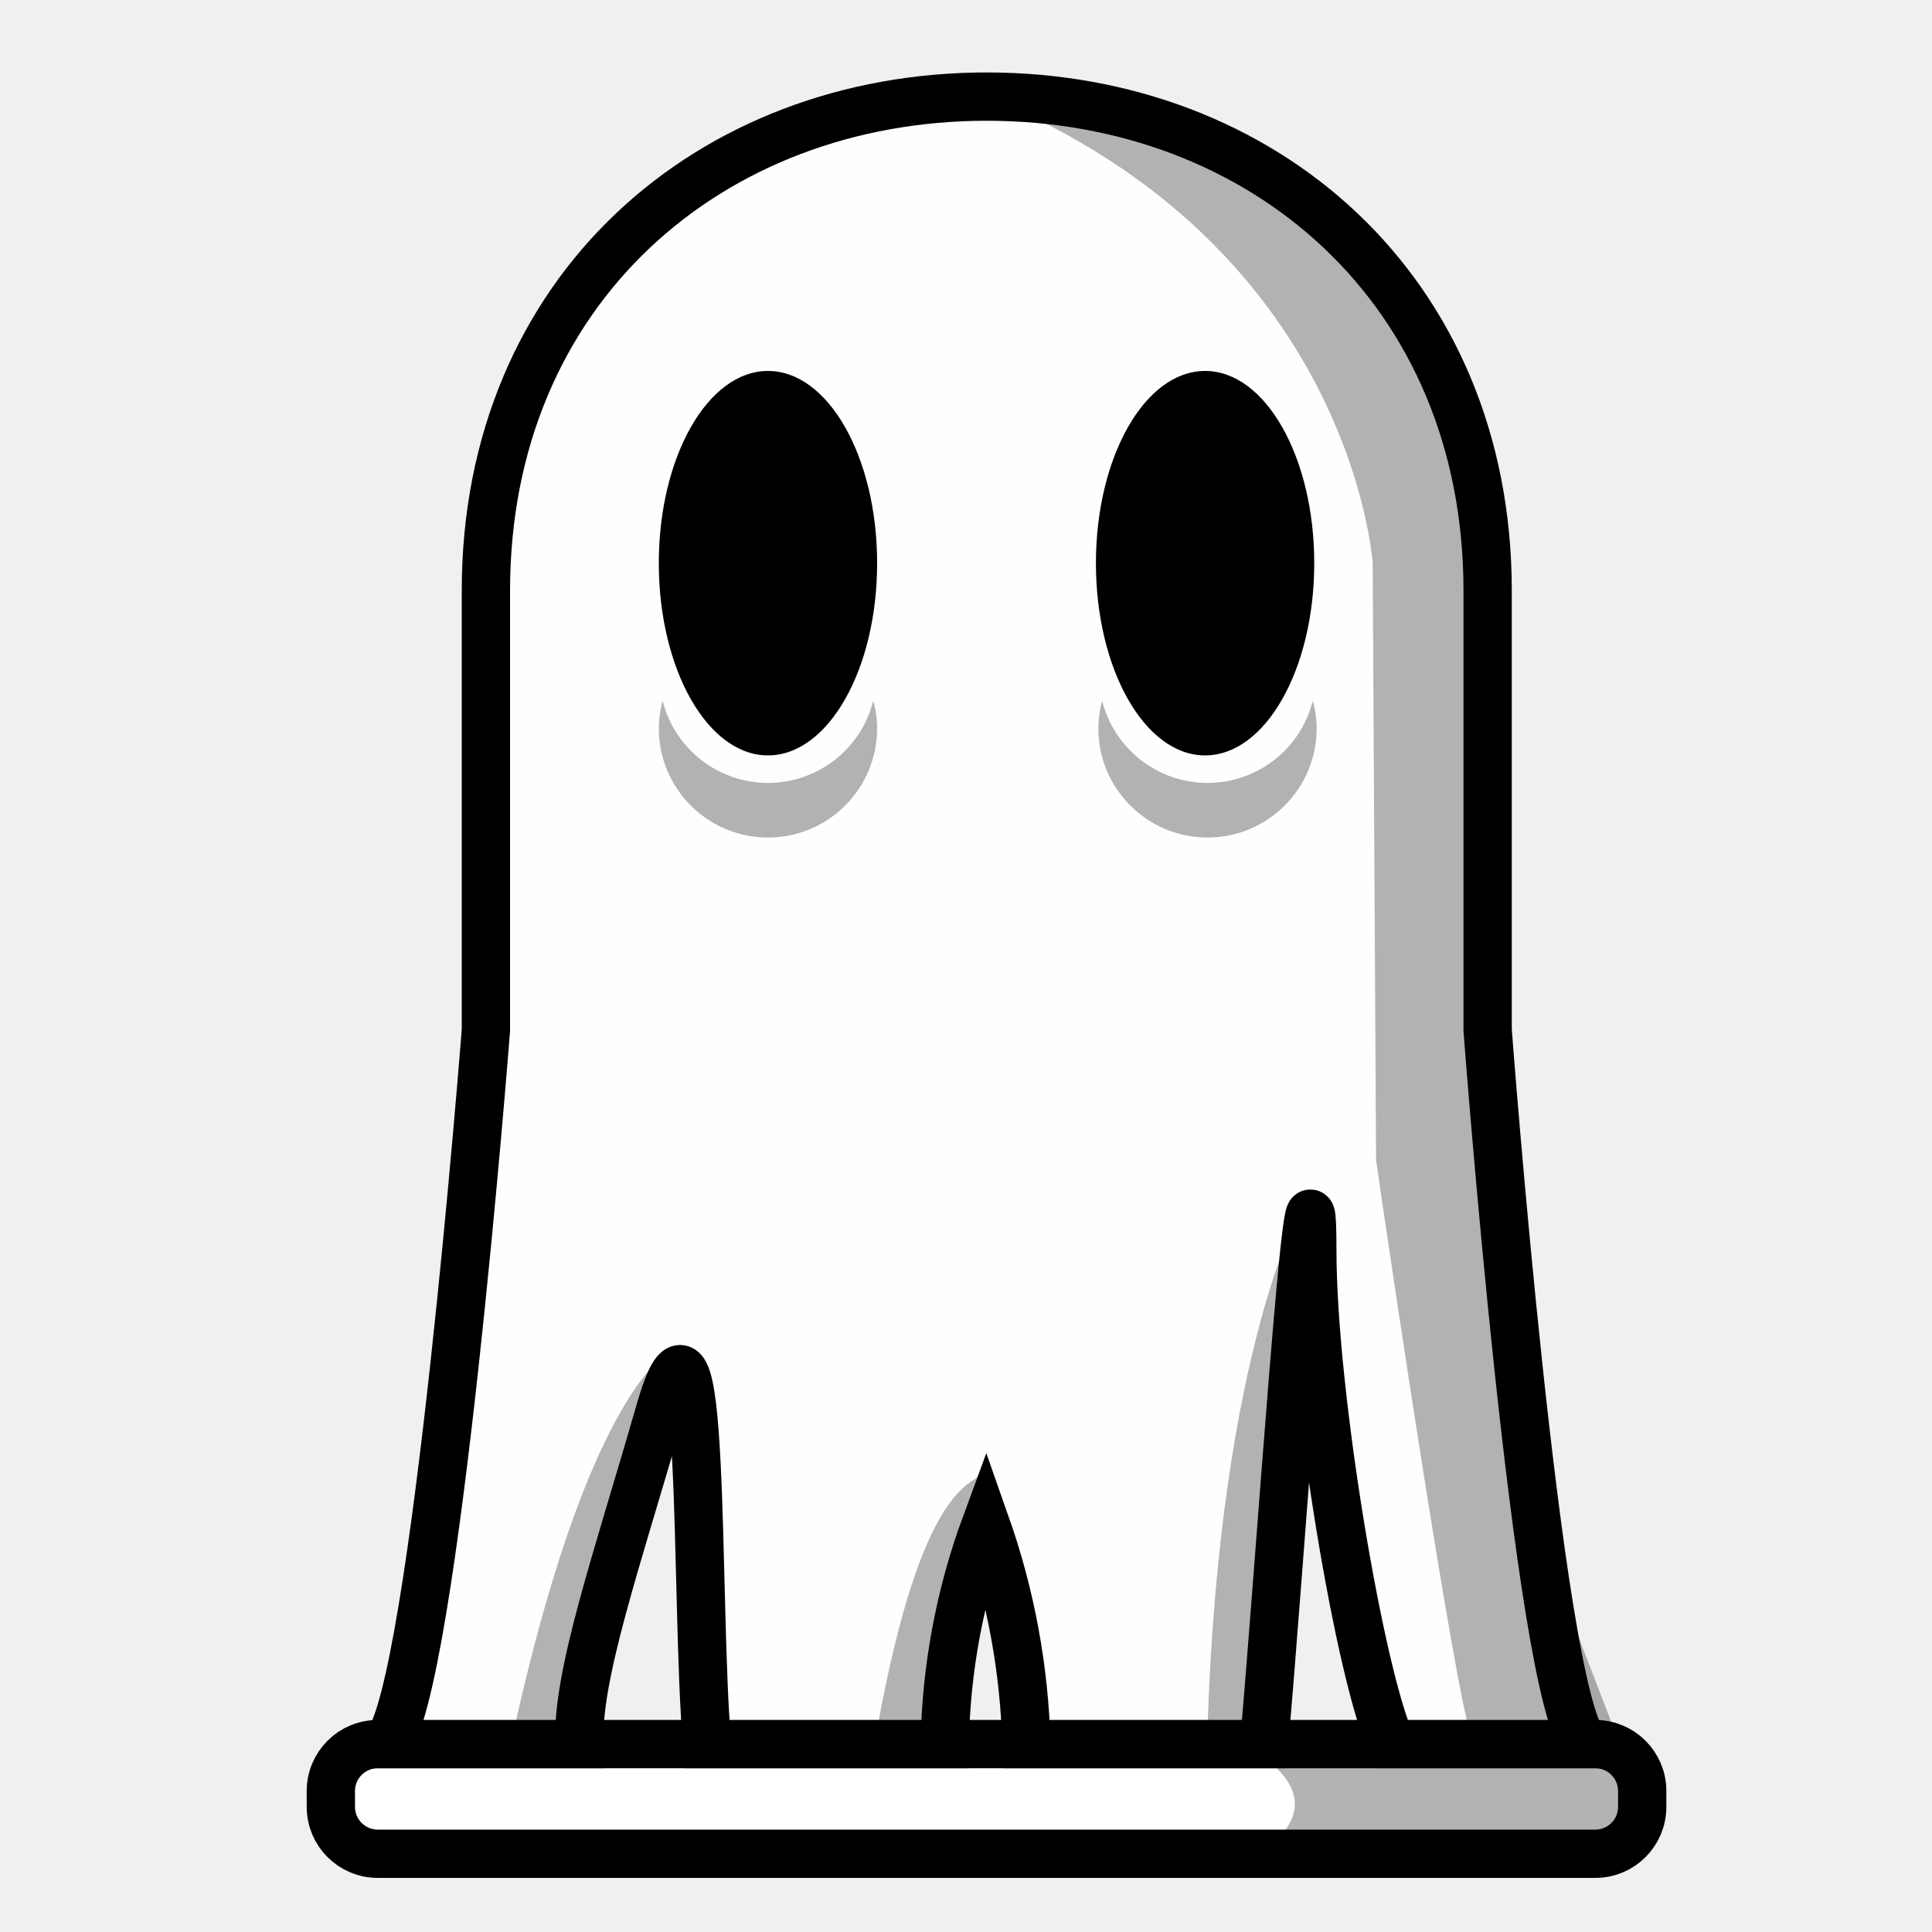
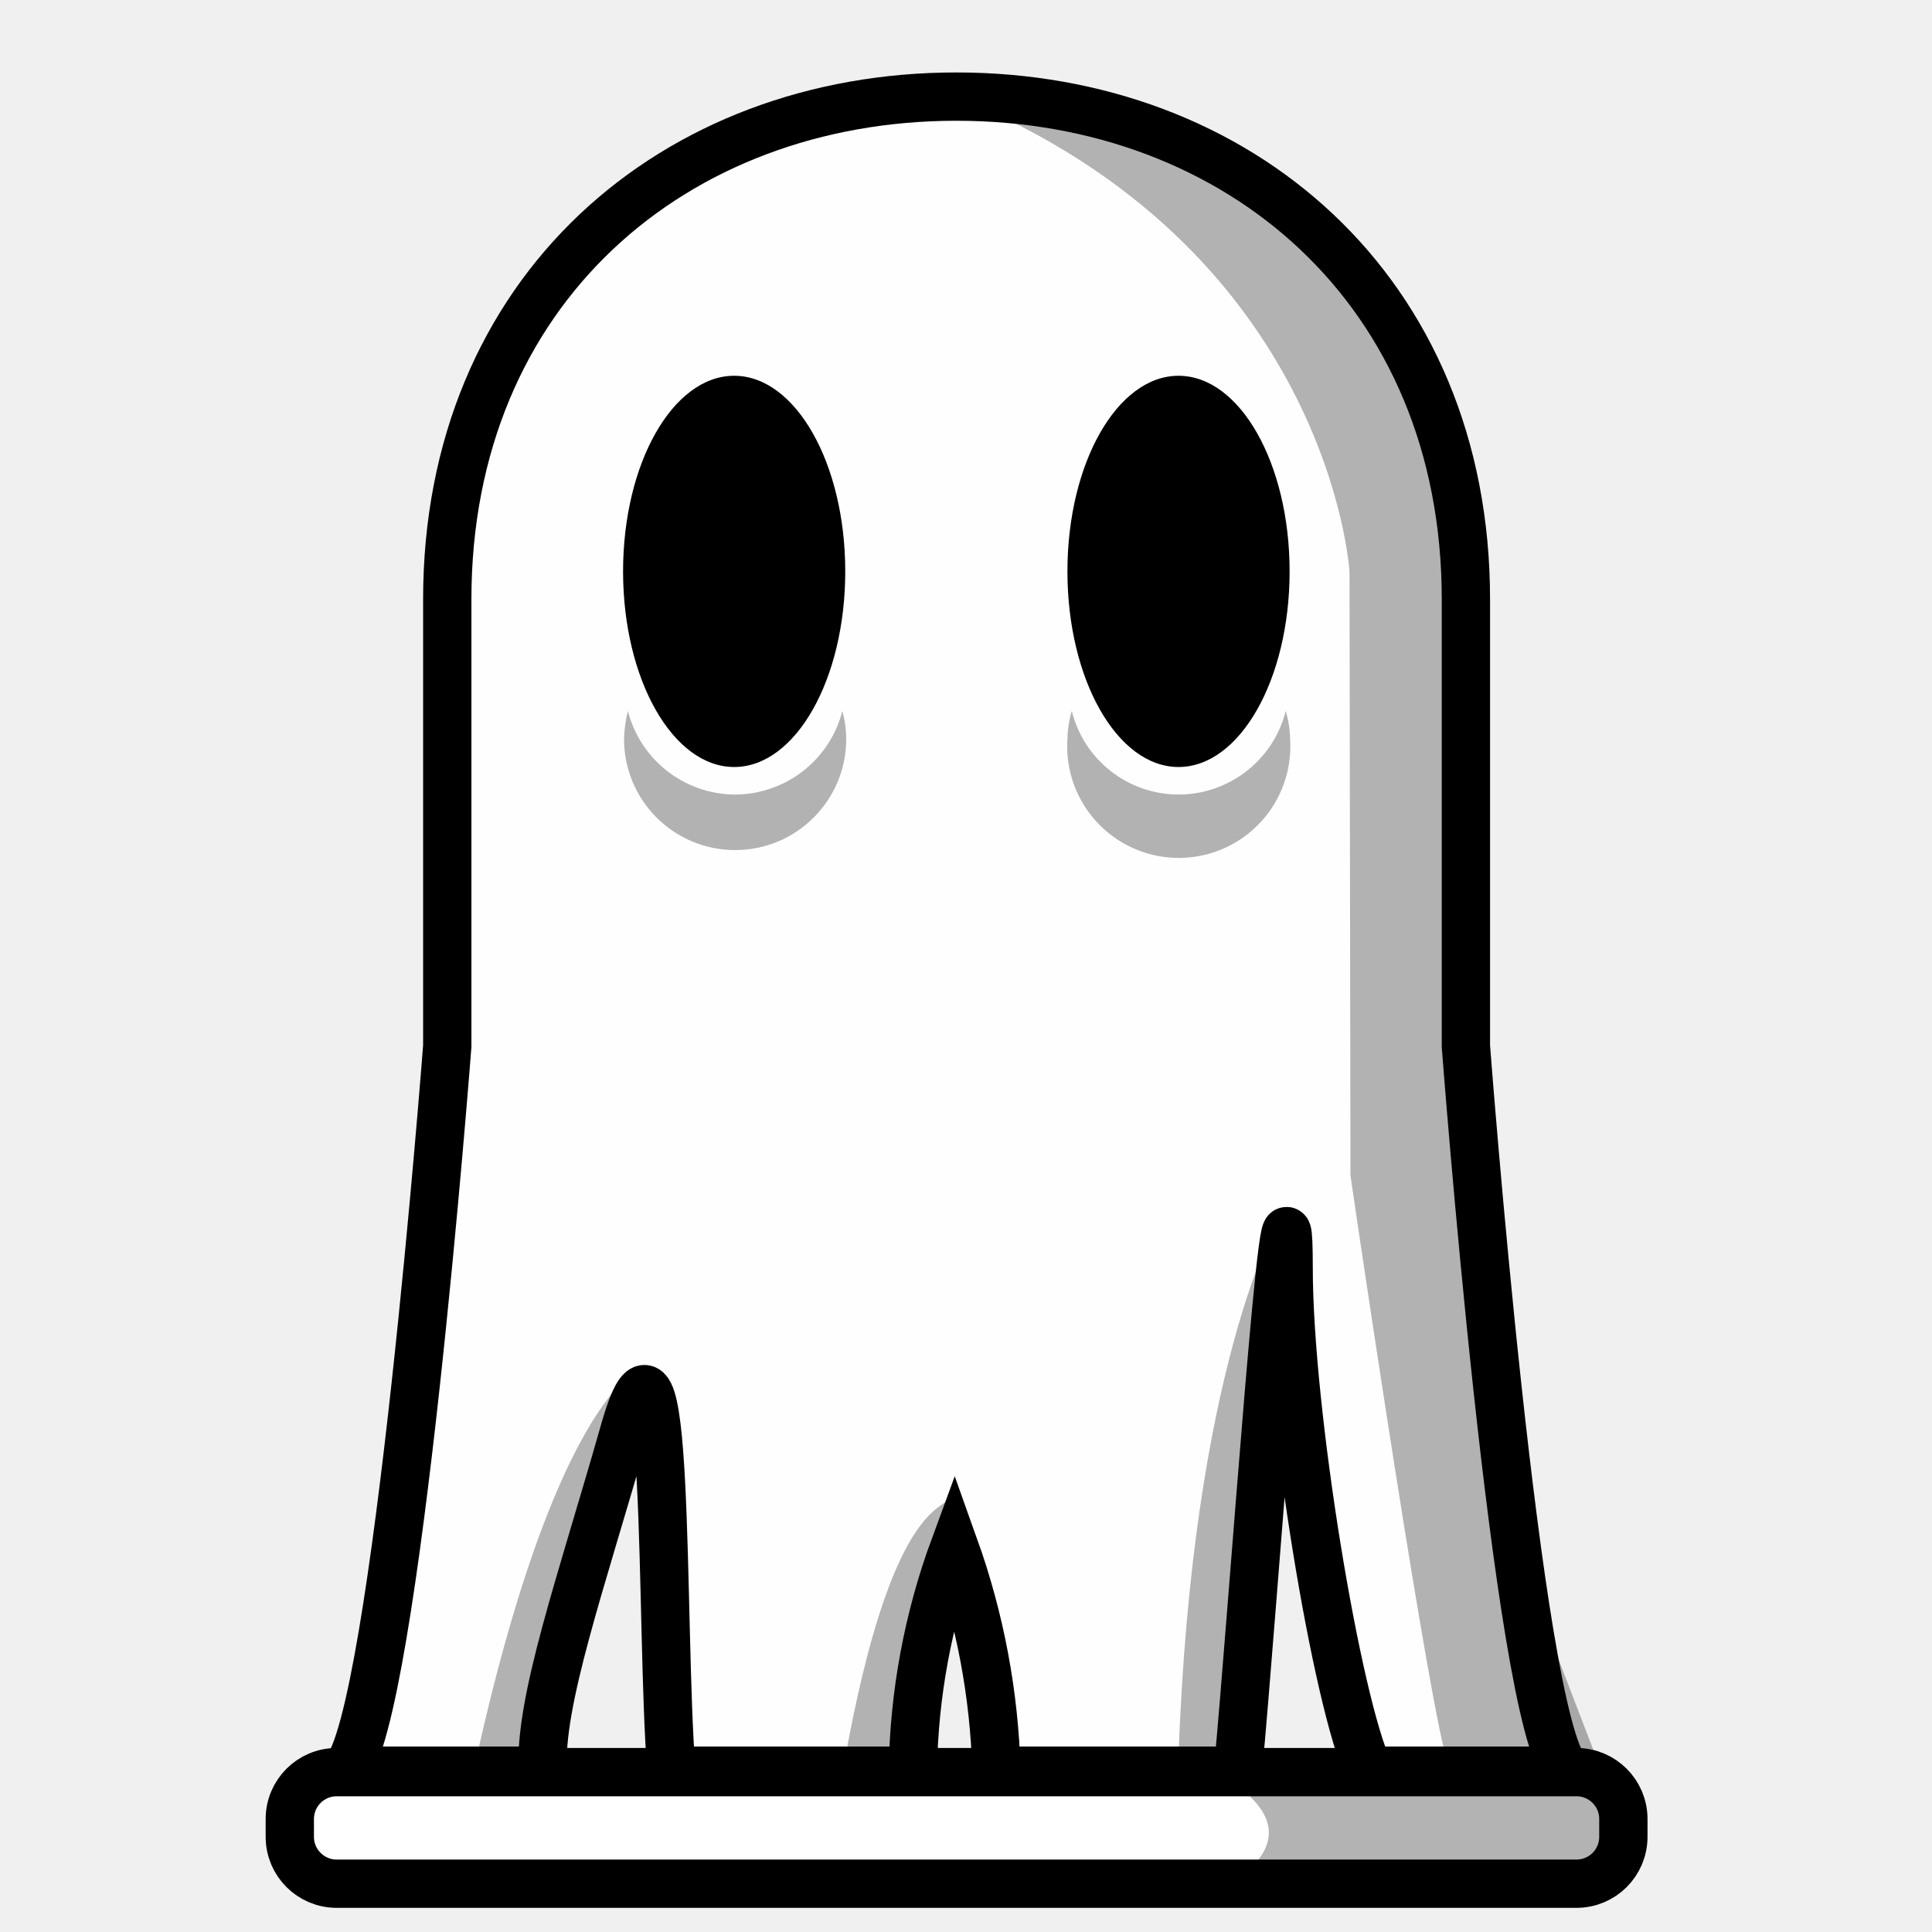
<svg xmlns="http://www.w3.org/2000/svg" id="Calque_1" data-name="Calque 1" viewBox="0 0 40 40">
  <defs>
    <style>.cls-1,.cls-2{fill:#fff;}.cls-1,.cls-4{stroke:#000;}.cls-1{stroke-linecap:round;stroke-linejoin:round;}.cls-2,.cls-3,.cls-4{fill-rule:evenodd;}.cls-2{opacity:0.9;}.cls-3{opacity:0.3;}.cls-4{fill:none;stroke-miterlimit:10;}</style>
  </defs>
-   <rect class="cls-1" x="6.85" y="36.11" width="27.15" height="2.27" rx="0.97" />
-   <path class="cls-2" d="M30.8,21.33v-9.1C30.8,6,26.15,2,20.43,2S10.06,6,10.06,12.23v9.1S9,35,8,36.11h4c-.08-1.37.79-3.86,1.64-6.82,1-3.55.74,3.85,1,6.82h4.92a13.81,13.81,0,0,1,.85-4.55,14.87,14.87,0,0,1,.84,4.55h4.92c.28-3,1-13.92,1-10.23,0,3,1,8.86,1.64,10.23h4C31.83,35,30.8,21.33,30.8,21.33Z" />
-   <ellipse cx="24.95" cy="11.66" rx="2.26" ry="3.98" />
-   <ellipse cx="15.9" cy="11.66" rx="2.26" ry="3.98" />
-   <path class="cls-3" d="M28.42,11.66S28,5.09,20.43,2l4.76,1,3.9,3.31,1.58,4.18.53,7-.12,7.72L32,32.12l1.54,4h-3c-.23.18-1.7-9.67-2.05-12.1" />
-   <path class="cls-3" d="M14,28c.34-.27-1.58-.21-3.36,7.82H12Z" />
-   <path class="cls-3" d="M27,24.88s-1.75,3-2,10.92h1.27Z" />
-   <path class="cls-3" d="M20.32,30.51c-.17.25-1.23.15-2.16,5.29h1.36Z" />
-   <path class="cls-3" d="M26,36.27h7.29l.75,1-.27,1.13H26S27.82,37.46,26,36.27Z" />
-   <path class="cls-3" d="M15.9,16.21a2.25,2.25,0,0,1-2.18-1.7,2.12,2.12,0,0,0-.08.57,2.26,2.26,0,1,0,4.52,0,2.12,2.12,0,0,0-.08-.57A2.25,2.25,0,0,1,15.9,16.21Z" />
-   <path class="cls-3" d="M25,16.21a2.25,2.25,0,0,1-2.18-1.7,2.12,2.12,0,0,0-.08.57,2.26,2.26,0,1,0,4.52,0,2.12,2.12,0,0,0-.08-.57A2.25,2.25,0,0,1,25,16.21Z" />
-   <path class="cls-4" d="M30.8,21.33v-9.1C30.8,6,26.15,2,20.43,2S10.06,6,10.06,12.23v9.1S9,35,8,36.11h4c-.08-1.37.79-3.86,1.64-6.82,1-3.55.74,3.85,1,6.82h4.92a13.81,13.81,0,0,1,.85-4.55,14.87,14.87,0,0,1,.84,4.55h4.92c.28-3,1-13.92,1-10.23,0,3,1,8.86,1.64,10.23h4C31.83,35,30.8,21.33,30.8,21.33Z" />
+   <rect class="cls-1" x="6" y="36.69" width="27.61" height="2.31" rx="0.97" />
+   <path class="cls-2" d="M30.35,21.66V12.41C30.35,6,25.63,2,19.8,2S9.26,6,9.26,12.41v9.25s-1.06,13.87-2.11,15h4.09c-.09-1.4.8-3.92,1.66-6.94,1-3.61.76,3.91,1,6.94h5a14,14,0,0,1,.86-4.63,15,15,0,0,1,.87,4.63h5c.29-3,1.05-14.16,1.05-10.41,0,3,1,9,1.66,10.41h4.09C31.4,35.53,30.35,21.66,30.35,21.66Z" />
+   <ellipse cx="24.4" cy="11.83" rx="2.3" ry="4.05" />
+   <ellipse cx="15.2" cy="11.83" rx="2.3" ry="4.05" />
+   <path class="cls-3" d="M27.94,11.83S27.53,5.14,19.8,2l4.85,1,4,3.37,1.61,4.25.54,7.11-.13,7.86.92,7,1.56,4.06H30.05c-.23.18-1.73-9.84-2.09-12.31" />
+   <path class="cls-3" d="M13.28,28.42c.35-.27-1.6-.21-3.42,8h1.38Z" />
+   <path class="cls-3" d="M26.46,25.27s-1.78,3.06-2.06,11.11h1.29Z" />
+   <path class="cls-3" d="M19.7,31c-.18.25-1.25.16-2.2,5.39h1.38Z" />
+   <path class="cls-3" d="M25.43,36.85h7.42l.76,1L33.34,39H25.43S27.32,38.06,25.43,36.85Z" />
+   <path class="cls-3" d="M15.2,16.45A2.3,2.3,0,0,1,13,14.72a2.7,2.7,0,0,0-.08.58,2.3,2.3,0,1,0,4.6,0,2.2,2.2,0,0,0-.08-.58A2.3,2.3,0,0,1,15.2,16.45Z" />
+   <path class="cls-3" d="M24.4,16.45a2.28,2.28,0,0,1-2.21-1.73,2.2,2.2,0,0,0-.09.58,2.31,2.31,0,1,0,4.61,0,2.2,2.2,0,0,0-.09-.58A2.29,2.29,0,0,1,24.4,16.45Z" />
+   <path class="cls-4" d="M30.35,21.66V12.41C30.35,6,25.63,2,19.8,2S9.26,6,9.26,12.41v9.25s-1.06,13.87-2.11,15h4.09c-.09-1.4.8-3.92,1.66-6.94,1-3.61.76,3.91,1,6.94h5a14,14,0,0,1,.86-4.63,15,15,0,0,1,.87,4.63h5c.29-3,1.05-14.16,1.05-10.41,0,3,1,9,1.66,10.41h4.09C31.4,35.53,30.35,21.66,30.35,21.66Z" />
</svg>
